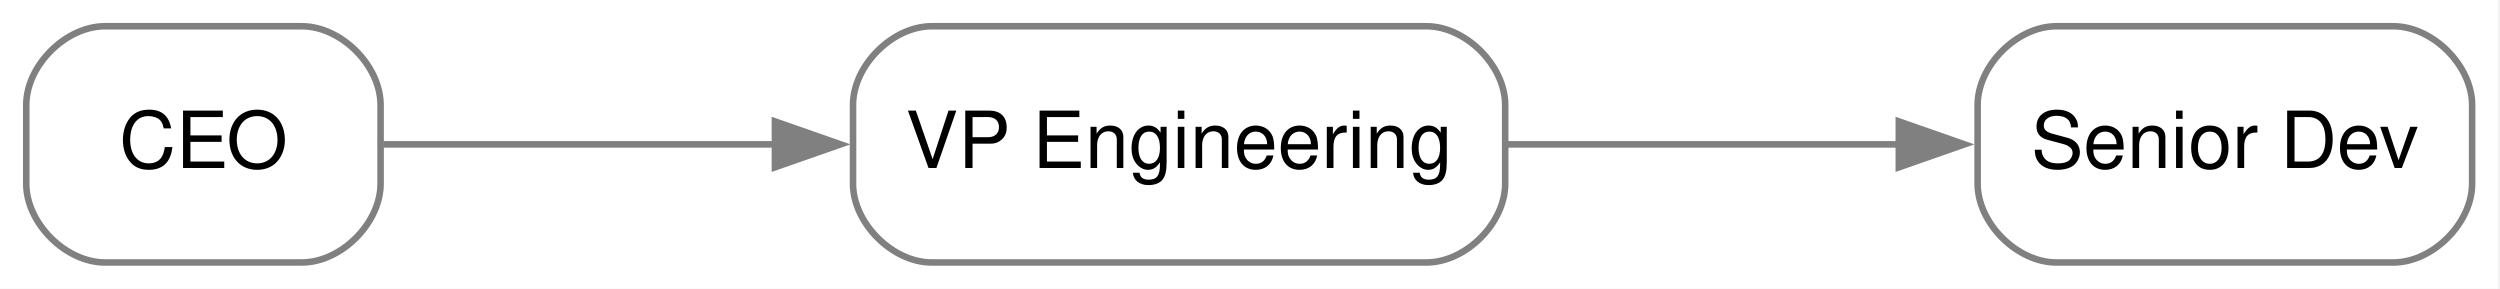
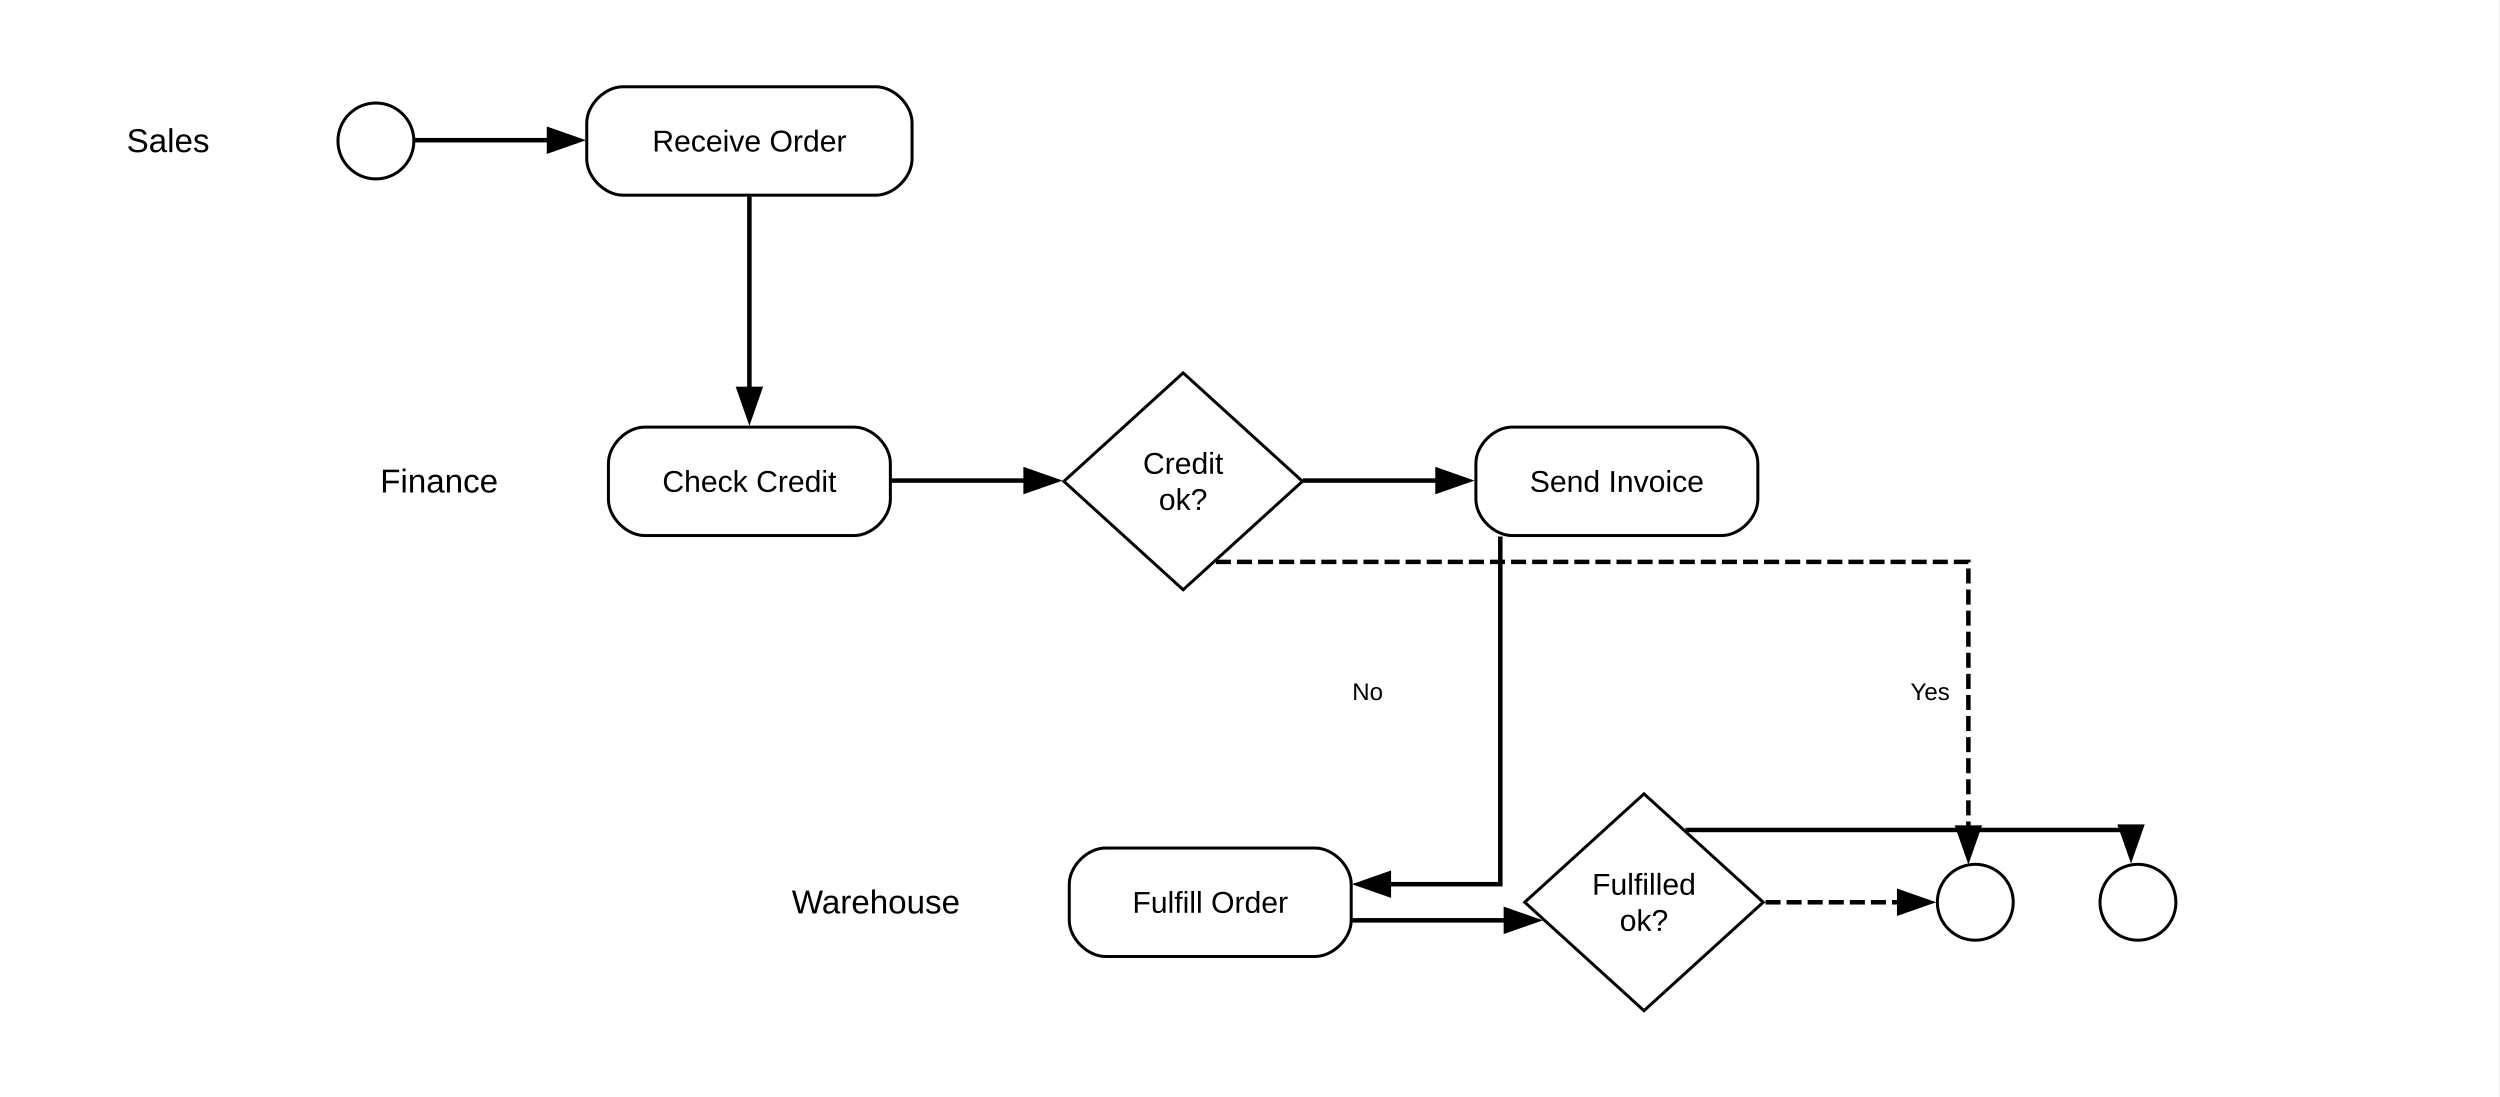
- <svg xmlns="http://www.w3.org/2000/svg" width="381pt" height="44pt" viewBox="0.00 0.00 381.00 44.00">
-   <g id="graph0" class="graph" transform="scale(1 1) rotate(0) translate(4 40)">
-     <polygon fill="white" stroke="none" points="-4,4 -4,-40 376.75,-40 376.75,4 -4,4" />
+ <svg xmlns="http://www.w3.org/2000/svg" width="830pt" height="364pt" viewBox="0.00 0.00 830.00 364.00">
+   <g id="graph0" class="graph" transform="scale(1 1) rotate(0) translate(28.8 335.55)">
+     <polygon fill="white" stroke="none" points="-28.8,28.8 -28.8,-335.55 800.8,-335.55 800.8,28.8 -28.8,28.8" />
    <g id="node1" class="node">
-       <path fill="#ffffff" stroke="#808080" d="M42,-36C42,-36 12,-36 12,-36 6,-36 0,-30 0,-24 0,-24 0,-12 0,-12 0,-6 6,0 12,0 12,0 42,0 42,0 48,0 54,-6 54,-12 54,-12 54,-24 54,-24 54,-30 48,-36 42,-36" />
-       <text xml:space="preserve" text-anchor="middle" x="27" y="-14.4" font-family="Helvetica,sans-Serif" font-size="12.00">CEO</text>
+       <text xml:space="preserve" text-anchor="middle" x="27" y="-285.05" font-family="Arial" font-size="11.00">Sales</text>
    </g>
    <g id="node2" class="node">
-       <path fill="#ffffff" stroke="#808080" d="M213.39,-36C213.39,-36 138,-36 138,-36 132,-36 126,-30 126,-24 126,-24 126,-12 126,-12 126,-6 132,0 138,0 138,0 213.39,0 213.39,0 219.39,0 225.39,-6 225.39,-12 225.39,-12 225.39,-24 225.39,-24 225.39,-30 219.39,-36 213.39,-36" />
-       <text xml:space="preserve" text-anchor="middle" x="175.7" y="-14.4" font-family="Helvetica,sans-Serif" font-size="12.00">VP Engineering</text>
+       <text xml:space="preserve" text-anchor="middle" x="117" y="-172.05" font-family="Arial" font-size="11.00">Finance</text>
+     </g>
+     <g id="node3" class="node">
+       <text xml:space="preserve" text-anchor="middle" x="262" y="-32.3" font-family="Arial" font-size="11.00">Warehouse</text>
+     </g>
+     <g id="node4" class="node">
+       <ellipse fill="none" stroke="black" cx="96" cy="-288.75" rx="12.6" ry="12.6" />
+     </g>
+     <g id="node5" class="node">
+       <path fill="white" stroke="black" d="M262,-306.75C262,-306.75 178,-306.75 178,-306.75 172,-306.75 166,-300.75 166,-294.75 166,-294.75 166,-282.75 166,-282.75 166,-276.75 172,-270.75 178,-270.75 178,-270.75 262,-270.75 262,-270.75 268,-270.75 274,-276.75 274,-282.75 274,-282.75 274,-294.75 274,-294.75 274,-300.75 268,-306.75 262,-306.75" />
+       <text xml:space="preserve" text-anchor="middle" x="220" y="-285.25" font-family="Arial" font-size="10.00">Receive Order</text>
    </g>
    <g id="edge1" class="edge">
-       <path fill="none" stroke="#808080" d="M54.42,-18C70.11,-18 83.97,-18 114.2,-18" />
-       <polygon fill="#808080" stroke="#808080" points="114.1,-21.5 124.1,-18 114.1,-14.5 114.1,-21.5" />
+       <path fill="none" stroke="black" stroke-width="1.5" d="M108.8,-289C108.8,-289 153.48,-289 153.48,-289" />
+       <polygon fill="black" stroke="black" stroke-width="1.5" points="153.48,-292.5 163.48,-289 153.48,-285.5 153.48,-292.5" />
    </g>
-     <g id="node3" class="node">
-       <path fill="#ffffff" stroke="#808080" d="M360.75,-36C360.75,-36 309.39,-36 309.39,-36 303.39,-36 297.39,-30 297.39,-24 297.39,-24 297.39,-12 297.39,-12 297.39,-6 303.39,0 309.39,0 309.39,0 360.75,0 360.75,0 366.75,0 372.75,-6 372.75,-12 372.75,-12 372.75,-24 372.75,-24 372.75,-30 366.75,-36 360.75,-36" />
-       <text xml:space="preserve" text-anchor="middle" x="335.07" y="-14.4" font-family="Helvetica,sans-Serif" font-size="12.00">Senior Dev</text>
+     <g id="node9" class="node">
+       <path fill="white" stroke="black" d="M254.8,-193.75C254.8,-193.75 185.2,-193.75 185.2,-193.75 179.2,-193.75 173.2,-187.75 173.2,-181.75 173.2,-181.75 173.2,-169.75 173.2,-169.75 173.2,-163.75 179.2,-157.75 185.2,-157.75 185.2,-157.75 254.8,-157.75 254.8,-157.75 260.8,-157.75 266.8,-163.75 266.8,-169.75 266.8,-169.75 266.8,-181.75 266.8,-181.75 266.8,-187.75 260.8,-193.75 254.8,-193.75" />
+       <text xml:space="preserve" text-anchor="middle" x="220" y="-172.25" font-family="Arial" font-size="10.00">Check Credit</text>
+     </g>
+     <g id="edge7" class="edge">
+       <path fill="none" stroke="black" stroke-width="1.5" d="M220,-270.34C220,-270.34 220,-206.42 220,-206.42" />
+       <polygon fill="black" stroke="black" stroke-width="1.5" points="223.5,-206.42 220,-196.42 216.5,-206.42 223.5,-206.42" />
+     </g>
+     <g id="node6" class="node">
+ </g>
+     <g id="node7" class="node">
+ </g>
+     <g id="node8" class="node">
+ </g>
+     <g id="node10" class="node">
+       <polygon fill="none" stroke="black" points="364,-211.75 324.4,-175.75 364,-139.75 403.6,-175.75 364,-211.75" />
+       <text xml:space="preserve" text-anchor="middle" x="364" y="-178.25" font-family="Arial" font-size="10.00">Credit</text>
+       <text xml:space="preserve" text-anchor="middle" x="364" y="-166.25" font-family="Arial" font-size="10.00">ok?</text>
    </g>
    <g id="edge2" class="edge">
-       <path fill="none" stroke="#808080" d="M225.5,-18C254.66,-18 271.86,-18 285.78,-18" />
-       <polygon fill="#808080" stroke="#808080" points="285.38,-21.5 295.38,-18 285.38,-14.5 285.38,-21.5" />
+       <path fill="none" stroke="black" stroke-width="1.5" d="M267.15,-176C267.15,-176 311.71,-176 311.71,-176" />
+       <polygon fill="black" stroke="black" stroke-width="1.5" points="311.71,-179.5 321.71,-176 311.71,-172.5 311.71,-179.5" />
+     </g>
+     <g id="node11" class="node">
+       <path fill="white" stroke="black" d="M542.8,-193.75C542.8,-193.75 473.2,-193.75 473.2,-193.75 467.2,-193.75 461.2,-187.75 461.2,-181.75 461.2,-181.75 461.2,-169.75 461.2,-169.75 461.2,-163.75 467.2,-157.75 473.2,-157.75 473.2,-157.75 542.8,-157.75 542.8,-157.75 548.8,-157.75 554.8,-163.75 554.8,-169.75 554.8,-169.75 554.8,-181.75 554.8,-181.75 554.8,-187.75 548.8,-193.75 542.8,-193.75" />
+       <text xml:space="preserve" text-anchor="middle" x="508" y="-172.25" font-family="Arial" font-size="10.00">Send Invoice</text>
+     </g>
+     <g id="edge3" class="edge">
+       <path fill="none" stroke="black" stroke-width="1.5" d="M403.73,-176C403.73,-176 448.46,-176 448.46,-176" />
+       <polygon fill="black" stroke="black" stroke-width="1.5" points="448.46,-179.5 458.46,-176 448.46,-172.5 448.46,-179.5" />
+     </g>
+     <g id="node15" class="node">
+       <ellipse fill="none" stroke="black" cx="627" cy="-36" rx="12.6" ry="12.6" />
+     </g>
+     <g id="edge9" class="edge">
+       <path fill="none" stroke="black" stroke-width="1.5" stroke-dasharray="5,2" d="M374.87,-149C424.21,-149 624.7,-149 624.7,-149 624.7,-149 624.7,-60.8 624.7,-60.8" />
+       <polygon fill="black" stroke="black" stroke-width="1.5" points="628.2,-60.8 624.7,-50.8 621.2,-60.8 628.2,-60.8" />
+       <text xml:space="preserve" text-anchor="middle" x="425.25" y="-103.15" font-family="Arial" font-size="8.00">No</text>
+     </g>
+     <g id="node16" class="node">
+       <path fill="white" stroke="black" d="M407.8,-54C407.8,-54 338.2,-54 338.2,-54 332.2,-54 326.2,-48 326.2,-42 326.2,-42 326.2,-30 326.2,-30 326.2,-24 332.2,-18 338.2,-18 338.2,-18 407.8,-18 407.8,-18 413.8,-18 419.8,-24 419.8,-30 419.8,-30 419.8,-42 419.8,-42 419.8,-48 413.8,-54 407.8,-54" />
+       <text xml:space="preserve" text-anchor="middle" x="373" y="-32.5" font-family="Arial" font-size="10.00">Fulfill Order</text>
+     </g>
+     <g id="edge8" class="edge">
+       <path fill="none" stroke="black" stroke-width="1.5" d="M469.3,-157.43C469.3,-120.8 469.3,-42 469.3,-42 469.3,-42 432.29,-42 432.29,-42" />
+       <polygon fill="black" stroke="black" stroke-width="1.5" points="432.29,-38.5 422.29,-42 432.29,-45.5 432.29,-38.5" />
+     </g>
+     <g id="node12" class="node">
+ </g>
+     <g id="node13" class="node">
+ </g>
+     <g id="node14" class="node">
+ </g>
+     <g id="node17" class="node">
+       <polygon fill="none" stroke="black" points="517,-72 477.4,-36 517,0 556.6,-36 517,-72" />
+       <text xml:space="preserve" text-anchor="middle" x="517" y="-38.5" font-family="Arial" font-size="10.00">Fulfilled</text>
+       <text xml:space="preserve" text-anchor="middle" x="517" y="-26.5" font-family="Arial" font-size="10.00">ok?</text>
+     </g>
+     <g id="edge4" class="edge">
+       <path fill="none" stroke="black" stroke-width="1.5" d="M420.15,-30C420.15,-30 471.16,-30 471.16,-30" />
+       <polygon fill="black" stroke="black" stroke-width="1.5" points="471.16,-33.5 481.16,-30 471.16,-26.5 471.16,-33.5" />
+     </g>
+     <g id="edge6" class="edge">
+       <path fill="none" stroke="black" stroke-width="1.5" stroke-dasharray="5,2" d="M557.34,-36C557.34,-36 601.74,-36 601.74,-36" />
+       <polygon fill="black" stroke="black" stroke-width="1.5" points="601.74,-39.5 611.74,-36 601.74,-32.5 601.74,-39.5" />
+     </g>
+     <g id="node18" class="node">
+       <ellipse fill="none" stroke="black" cx="681" cy="-36" rx="12.6" ry="12.6" />
+     </g>
+     <g id="edge5" class="edge">
+       <path fill="none" stroke="black" stroke-width="1.5" d="M530.79,-60C569.89,-60 678.7,-60 678.7,-60 678.7,-60 678.7,-58.88 678.7,-58.88" />
+       <polygon fill="black" stroke="black" stroke-width="1.5" points="682.2,-61.11 678.7,-51.11 675.2,-61.11 682.2,-61.11" />
+       <text xml:space="preserve" text-anchor="middle" x="612" y="-103.15" font-family="Arial" font-size="8.00">Yes</text>
    </g>
  </g>
</svg>
